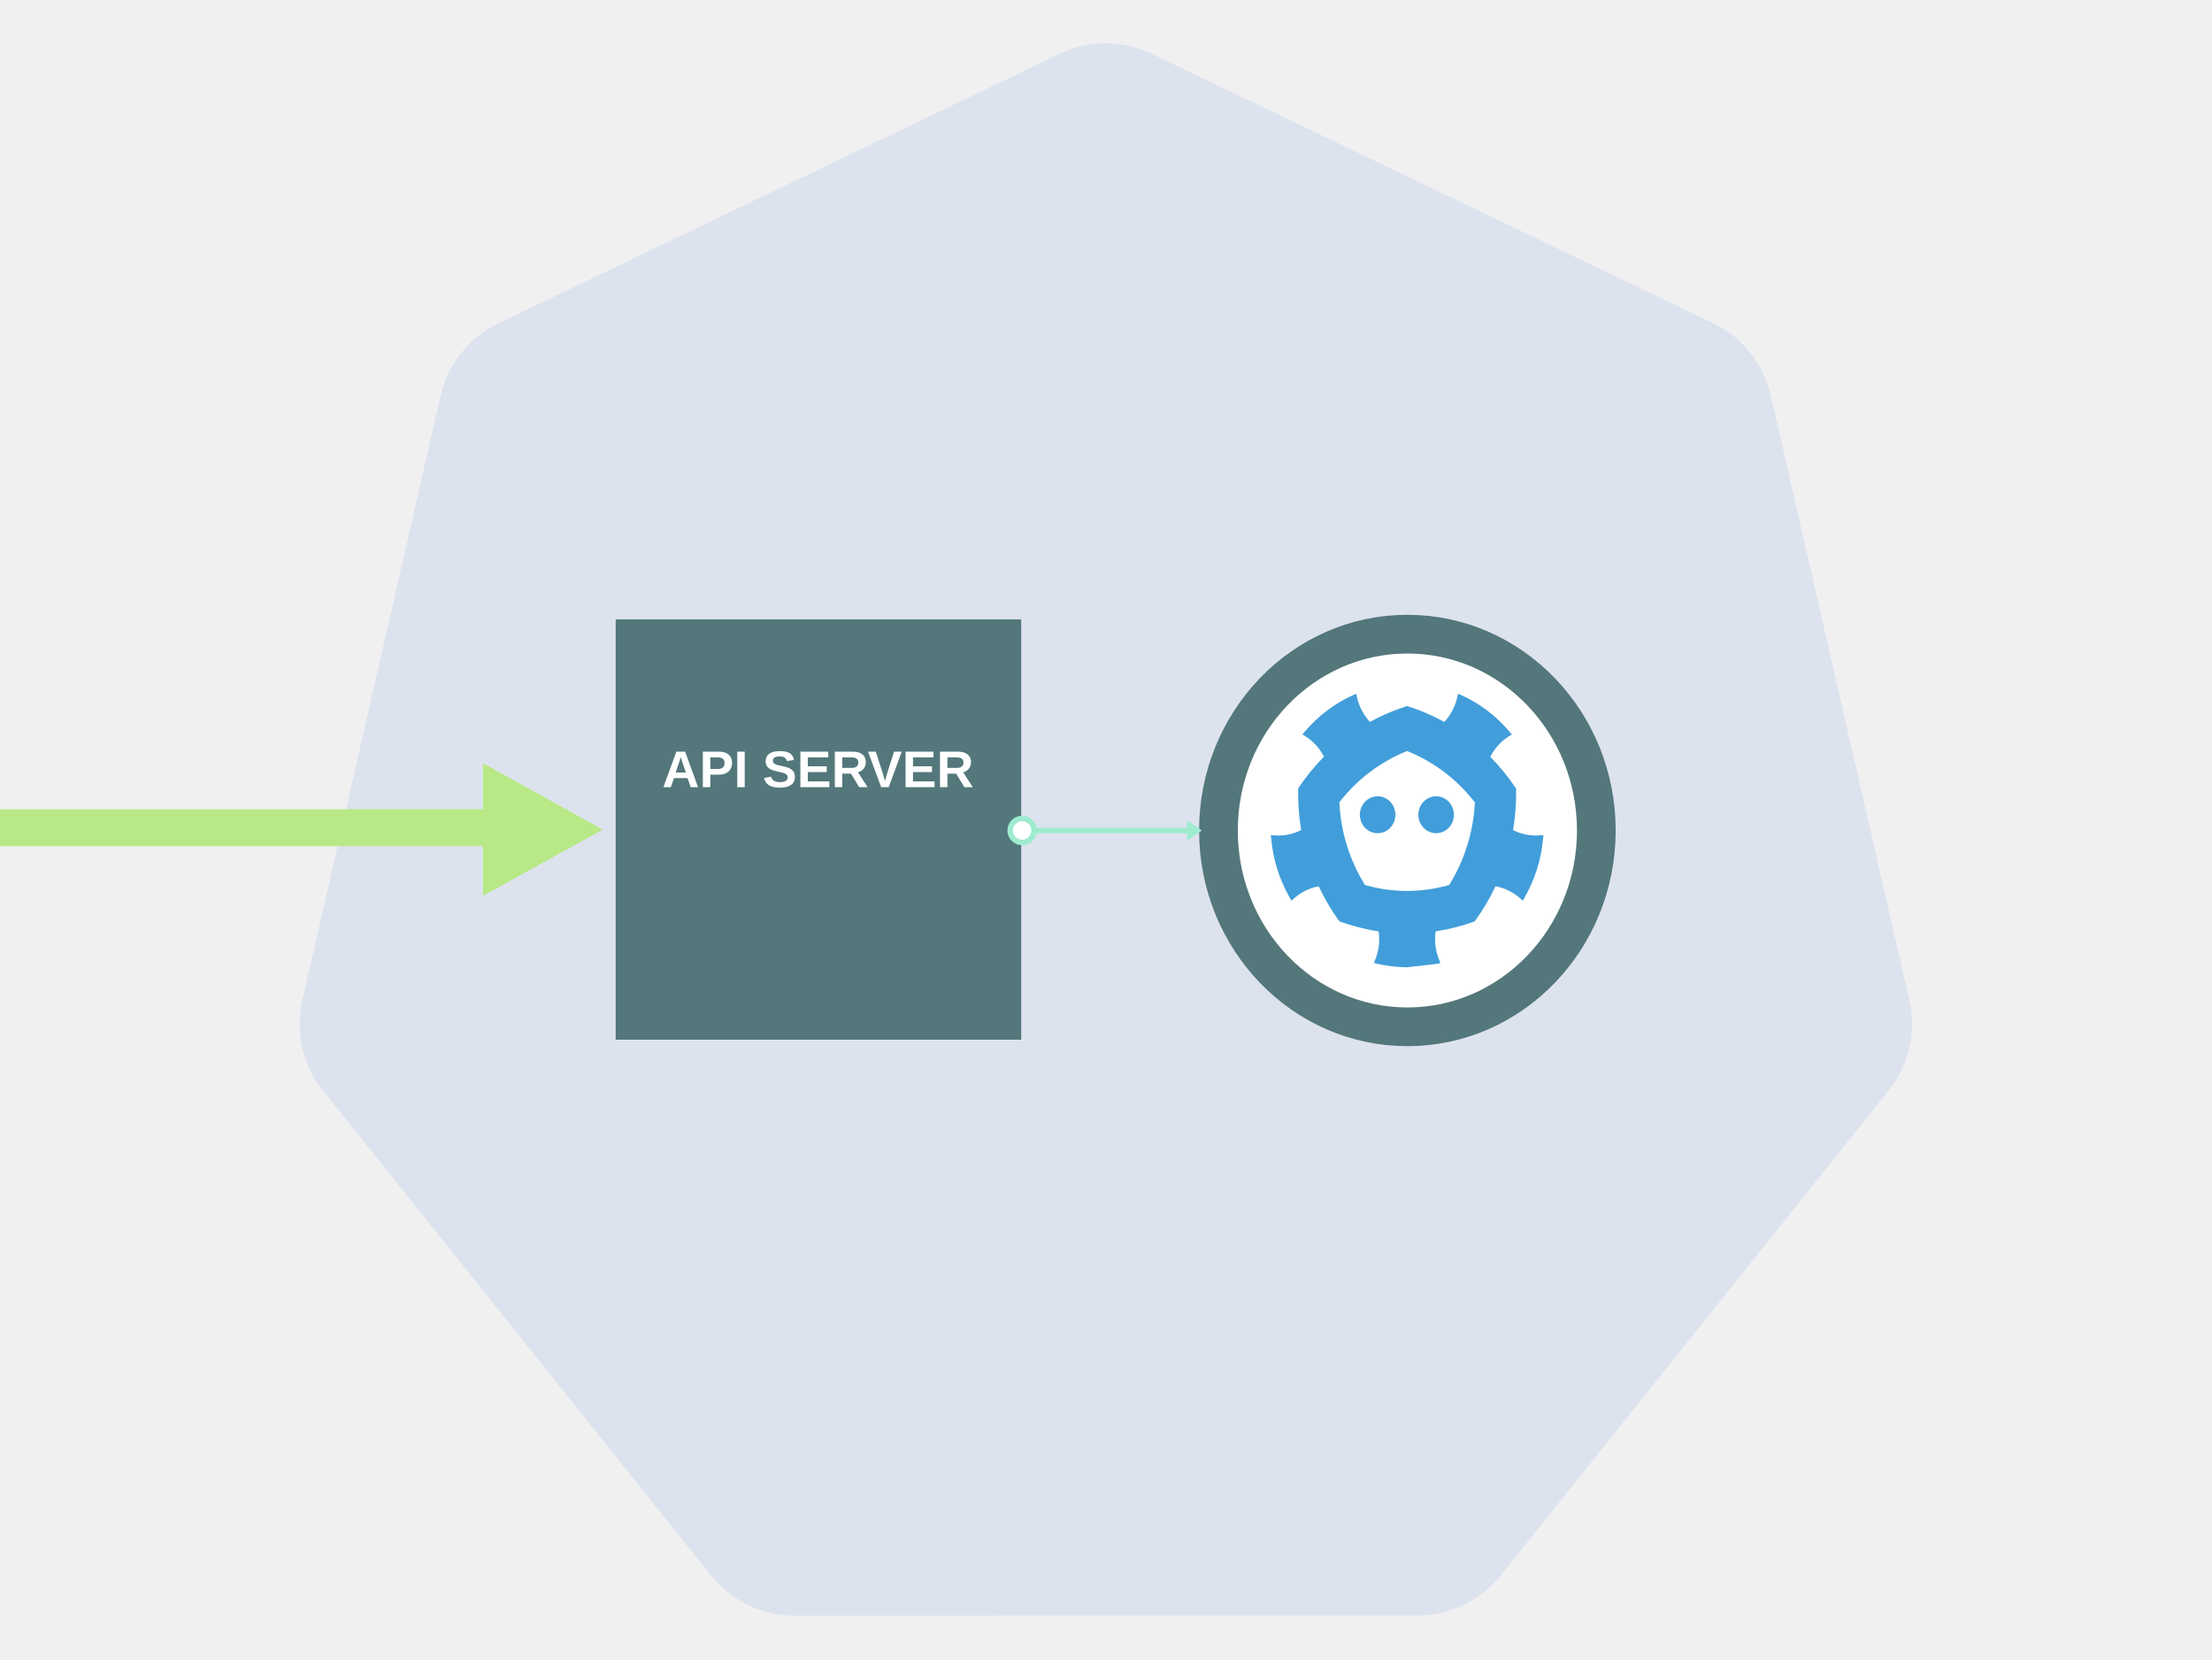
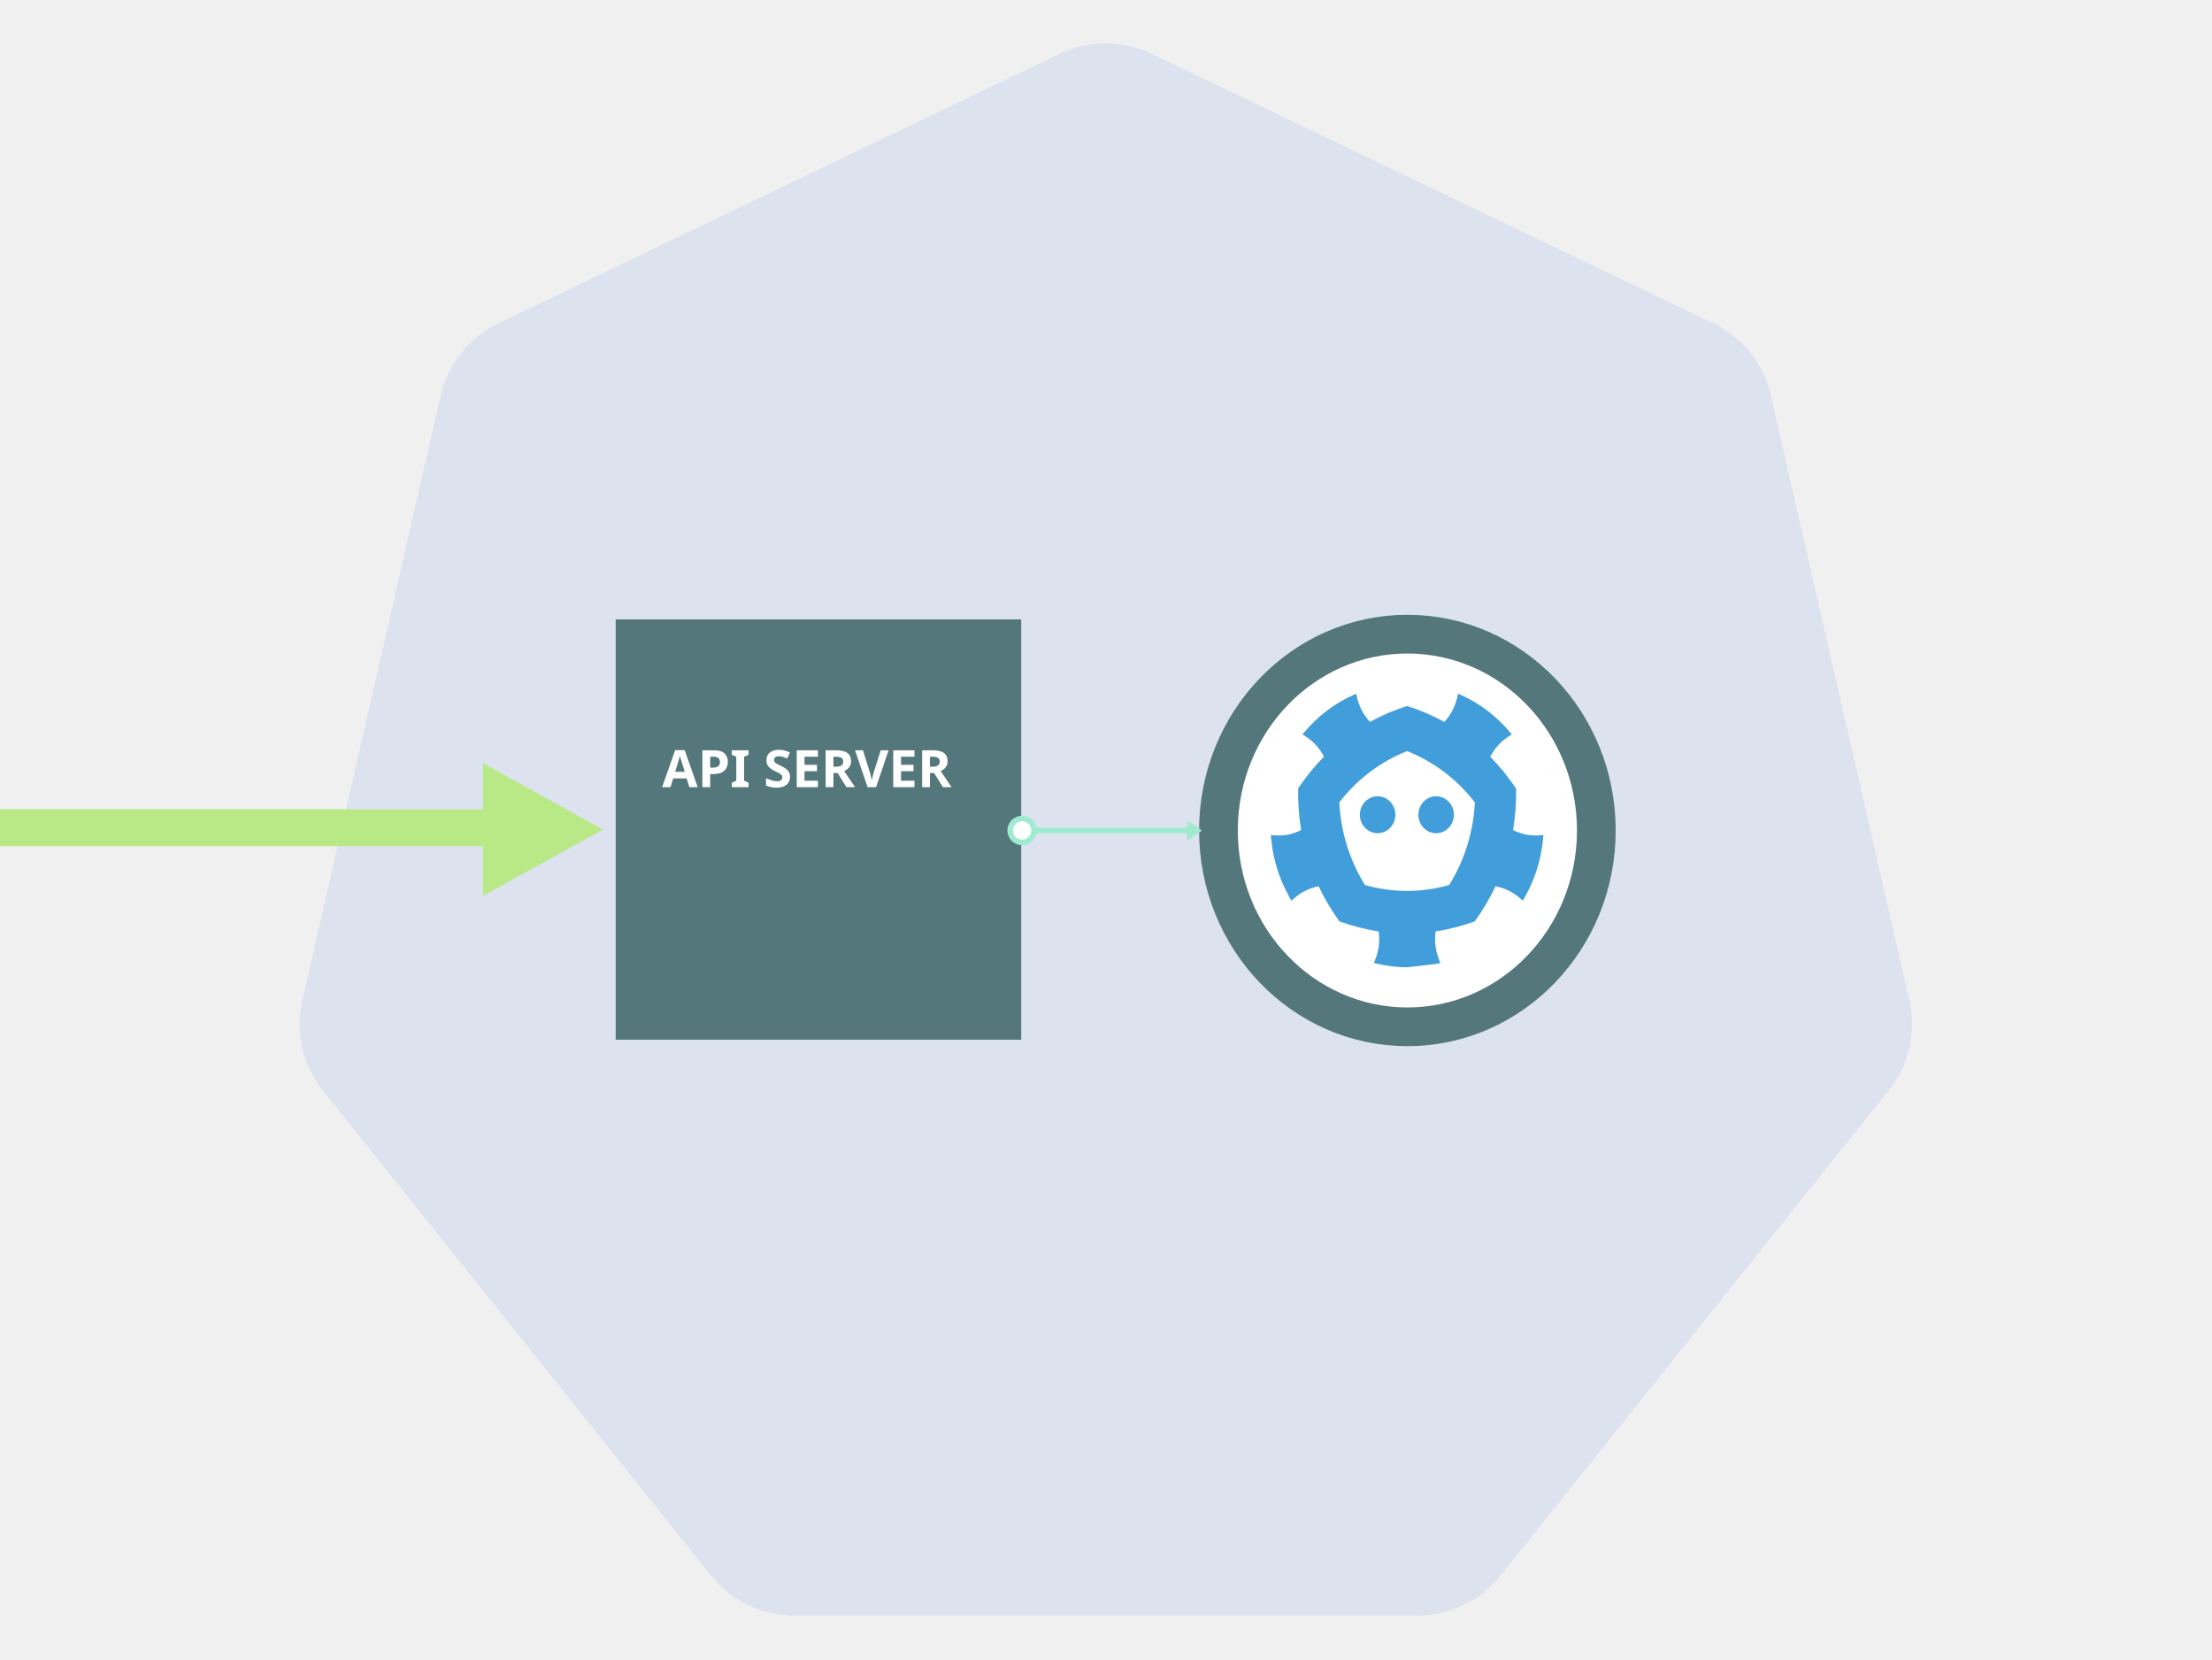
- <svg xmlns="http://www.w3.org/2000/svg" width="1200px" height="900px" viewBox="0 0 1200 900" version="1.1">
-   <g id="kubectl-create-3" stroke="none" stroke-width="1" fill="none" fill-rule="evenodd">
-     <g id="Kubernetes-background" opacity="0.1" transform="translate(161, 22)" fill="#326CE5" fill-rule="nonzero" stroke="#FFFFFF" stroke-width="0.5">
-       <path d="M435.87,1.327 C428.132,1.718 420.55,3.646 413.569,6.997 L109.266,153.106 C93.311,160.762 81.723,175.243 77.781,192.448 L2.707,520.644 C-0.795,535.921 2.055,551.961 10.608,565.11 C11.634,566.701 12.738,568.242 13.916,569.725 L224.542,832.884 C235.587,846.678 252.331,854.71 270.038,854.706 L607.811,854.628 C625.511,854.641 642.255,846.624 653.307,832.845 L863.856,569.647 C874.906,555.846 879.046,537.78 875.103,520.566 L799.913,192.37 C795.971,175.164 784.382,160.684 768.428,153.027 L464.085,6.997 C455.305,2.782 445.603,0.832 435.87,1.327 Z" id="path3055" />
+ <svg xmlns="http://www.w3.org/2000/svg" viewBox="0 0 1200 900">
+   <g fill="none" fill-rule="evenodd">
+     <path d="M596.87 23.327a58.347 58.347 0 0 0-22.3 5.67L270.265 175.106c-15.955 7.656-27.543 22.137-31.485 39.342l-75.073 328.196a57.834 57.834 0 0 0 7.9 44.466 57.999 57.999 0 0 0 3.309 4.615l210.626 263.16c11.045 13.793 27.79 21.825 45.496 21.821l337.773-.078c17.7.013 34.444-8.004 45.496-21.783l210.549-263.198a57.848 57.848 0 0 0 11.247-49.08l-75.19-328.197c-3.942-17.206-15.53-31.686-31.485-39.343L625.085 28.997a58.357 58.357 0 0 0-28.215-5.67z" opacity=".1" fill="#326CE5" fill-rule="nonzero" stroke="#FFF" stroke-width=".5" />
+     <g fill="#B8E986">
+       <path d="M327 450l-65 36v-72z" />
+       <path d="M0 459v-20h308v20z" />
    </g>
-     <g id="Green-arrow-right" transform="translate(0, 414)" fill="#B8E986">
-       <polygon id="Triangle" points="327 36 262 72 262 0" />
-       <polygon id="Rectangle" points="0 45 1.77920384e-15 25 308 25 308 45" />
-     </g>
-     <g id="Group-3" transform="translate(334, 336)">
-       <polygon id="Rectangle" fill="#53777A" points="0 0 220 0 220 228 0 228" />
-       <text id="API-SERVER" font-family="Arial-BoldMT, Arial" font-size="28" font-weight="bold" fill="#FFFFFF">
-         <tspan x="25.2" y="91">API SERVER</tspan>
-       </text>
-     </g>
-     <g id="Group-2" transform="translate(661, 344)">
-       <ellipse id="Oval" stroke="#53777A" stroke-width="21" fill="#FFFFFF" cx="102.5" cy="106.5" rx="102.5" ry="106.5" />
-       <g id="Group" transform="translate(28.43548, 32.29355)" fill="#419EDA" fill-rule="nonzero">
-         <path d="M67.556,65.67 C67.556,71.21 63.236,75.691 57.911,75.691 C52.583,75.691 48.274,71.211 48.274,65.67 C48.274,60.153 52.583,55.655 57.911,55.655 C63.236,55.655 67.556,60.153 67.556,65.67 Z" id="Shape" />
-         <path d="M80.016,65.672 C80.016,71.212 84.337,75.693 89.662,75.693 C94.985,75.693 99.301,71.213 99.301,65.672 C99.301,60.153 94.985,55.655 89.662,55.655 C84.337,55.655 80.016,60.153 80.016,65.672 Z" id="Shape" />
-         <path d="M145.766,76.85 C145.072,76.91 144.374,76.938 143.633,76.938 C139.333,76.938 135.16,75.891 131.396,73.971 C132.65,66.502 133.183,58.977 133.043,51.479 C128.962,45.346 124.298,39.56 119.034,34.228 C121.318,29.779 124.694,25.95 128.909,23.236 L130.719,22.073 L129.309,20.421 C122.042,11.919 113.37,5.346 103.538,0.886 L101.578,0 L101.08,2.153 C99.907,7.172 97.456,11.699 94.092,15.333 C87.625,11.761 80.869,8.875 73.903,6.688 C66.952,8.87 60.209,11.748 53.744,15.314 C50.394,11.685 47.949,7.169 46.781,2.165 L46.28,0.012 L44.326,0.895 C34.618,5.29 25.707,12.041 18.56,20.416 L17.145,22.072 L18.953,23.234 C23.155,25.939 26.522,29.744 28.802,34.17 C23.554,39.481 18.895,45.249 14.818,51.354 C14.659,58.848 15.165,66.428 16.424,74 C12.678,75.902 8.529,76.938 4.257,76.938 C3.507,76.938 2.806,76.909 2.124,76.85 L0,76.682 L0.199,78.886 C1.24,90.034 4.572,100.637 10.107,110.404 L11.187,112.31 L12.809,110.88 C16.569,107.566 21.111,105.372 25.941,104.488 C29.125,111.253 32.899,117.608 37.18,123.509 C44.012,125.992 51.129,127.845 58.479,128.947 C59.184,133.998 58.623,139.222 56.705,144.053 L55.896,146.099 L57.976,146.575 C63.301,147.792 68.674,148.412 73.934,148.412 L89.888,146.575 L91.97,146.099 L91.159,144.048 C89.246,139.218 88.685,133.988 89.39,128.936 C96.711,127.833 103.802,125.984 110.608,123.509 C114.893,117.603 118.671,111.244 121.86,104.47 C126.705,105.349 131.273,107.544 135.056,110.867 L136.678,112.296 L137.753,110.394 C143.298,100.615 146.629,90.012 147.654,78.882 L147.853,76.683 L145.766,76.85 Z M96.734,103.791 C89.187,105.924 81.522,107.001 73.903,107.001 C66.263,107.001 58.607,105.925 51.053,103.791 C46.909,97.101 43.632,89.933 41.274,82.386 C38.926,74.875 37.551,67.006 37.153,58.903 C42.031,52.636 47.579,47.146 53.708,42.524 C59.937,37.817 66.713,33.993 73.903,31.116 C81.08,33.993 87.844,37.812 94.058,42.5 C100.211,47.146 105.783,52.678 110.685,58.985 C110.268,67.041 108.877,74.865 106.525,82.364 C104.172,89.909 100.885,97.1 96.734,103.791 Z" id="Shape" />
+     <path fill="#53777A" d="M334 336h220v228H334z" />
+     <text font-family="sans-serif" font-size="28" font-weight="bold" fill="#FFF" transform="translate(334 336)">
+       <tspan x="25.2" y="91">API SERVER</tspan>
+     </text>
+     <g transform="translate(661 344)">
+       <ellipse stroke="#53777A" stroke-width="21" fill="#FFF" cx="102.5" cy="106.5" rx="102.5" ry="106.5" />
+       <g fill="#419EDA" fill-rule="nonzero">
+         <path d="M95.991 97.964c0 5.54-4.32 10.021-9.645 10.021-5.328 0-9.637-4.48-9.637-10.021 0-5.517 4.31-10.015 9.637-10.015 5.325 0 9.645 4.498 9.645 10.015zm12.46.002c0 5.54 4.321 10.021 9.646 10.021 5.323 0 9.64-4.48 9.64-10.021 0-5.519-4.317-10.017-9.64-10.017-5.325 0-9.646 4.498-9.646 10.017z" />
+         <path d="M174.201 109.144c-.694.06-1.392.088-2.133.088-4.3 0-8.473-1.047-12.237-2.967a122.139 122.139 0 0 0 1.647-22.492 115.84 115.84 0 0 0-14.01-17.25c2.285-4.45 5.661-8.279 9.876-10.993l1.81-1.163-1.41-1.652c-7.267-8.502-15.939-15.075-25.77-19.535l-1.963-.886-.497 2.153a29.169 29.169 0 0 1-6.988 13.18 109.635 109.635 0 0 0-20.19-8.645 109.729 109.729 0 0 0-20.158 8.626 29.162 29.162 0 0 1-6.963-13.149l-.5-2.153-1.954.883c-9.708 4.395-18.619 11.145-25.766 19.52l-1.415 1.657 1.808 1.162c4.202 2.705 7.57 6.51 9.85 10.936a116.328 116.328 0 0 0-13.985 17.184 122.228 122.228 0 0 0 1.606 22.646c-3.746 1.902-7.895 2.938-12.167 2.938-.75 0-1.451-.029-2.133-.088l-2.124-.168.199 2.204c1.04 11.148 4.372 21.751 9.908 31.518l1.08 1.906 1.622-1.43a27.301 27.301 0 0 1 13.132-6.392 117.827 117.827 0 0 0 11.24 19.021c6.83 2.483 13.948 4.336 21.298 5.438.705 5.051.144 10.275-1.774 15.106l-.809 2.046 2.08.476c5.325 1.217 10.698 1.837 15.958 1.837l15.954-1.837 2.082-.476-.811-2.05c-1.913-4.83-2.474-10.061-1.77-15.113 7.322-1.103 14.413-2.952 21.22-5.427a117.976 117.976 0 0 0 11.25-19.039 27.42 27.42 0 0 1 13.197 6.397l1.622 1.429 1.075-1.902c5.545-9.779 8.876-20.382 9.901-31.512l.2-2.2-2.088.168zm-49.032 26.94c-7.547 2.133-15.212 3.21-22.831 3.21-7.64 0-15.296-1.076-22.85-3.21a93.6 93.6 0 0 1-9.78-21.405c-2.347-7.511-3.722-15.38-4.12-23.483 4.878-6.267 10.426-11.757 16.555-16.379a87.172 87.172 0 0 1 20.195-11.408 87.526 87.526 0 0 1 20.155 11.385c6.153 4.646 11.725 10.178 16.627 16.485-.417 8.056-1.808 15.88-4.16 23.38a93.302 93.302 0 0 1-9.79 21.426z" />
      </g>
    </g>
-     <g id="right-arrow" transform="translate(554, 443)" fill-rule="nonzero">
-       <polygon id="Line" fill="#9EEBCF" points="0 6 94.029 6 96 6 96 9 0 9" />
-       <circle id="Base" stroke="#9EEBCF" stroke-width="3" fill="#FFFFFF" cx="0.5" cy="7.5" r="6.5" />
-       <polygon id="Tip" fill="#9EEBCF" points="98 7.5 90 13 90 2" />
+     <g transform="translate(554 443)" fill-rule="nonzero">
+       <path fill="#9EEBCF" d="M0 6h96v3H0z" />
+       <circle stroke="#9EEBCF" stroke-width="3" fill="#FFF" cx=".5" cy="7.5" r="6.5" />
+       <path fill="#9EEBCF" d="M98 7.5L90 13V2z" />
    </g>
  </g>
</svg>
